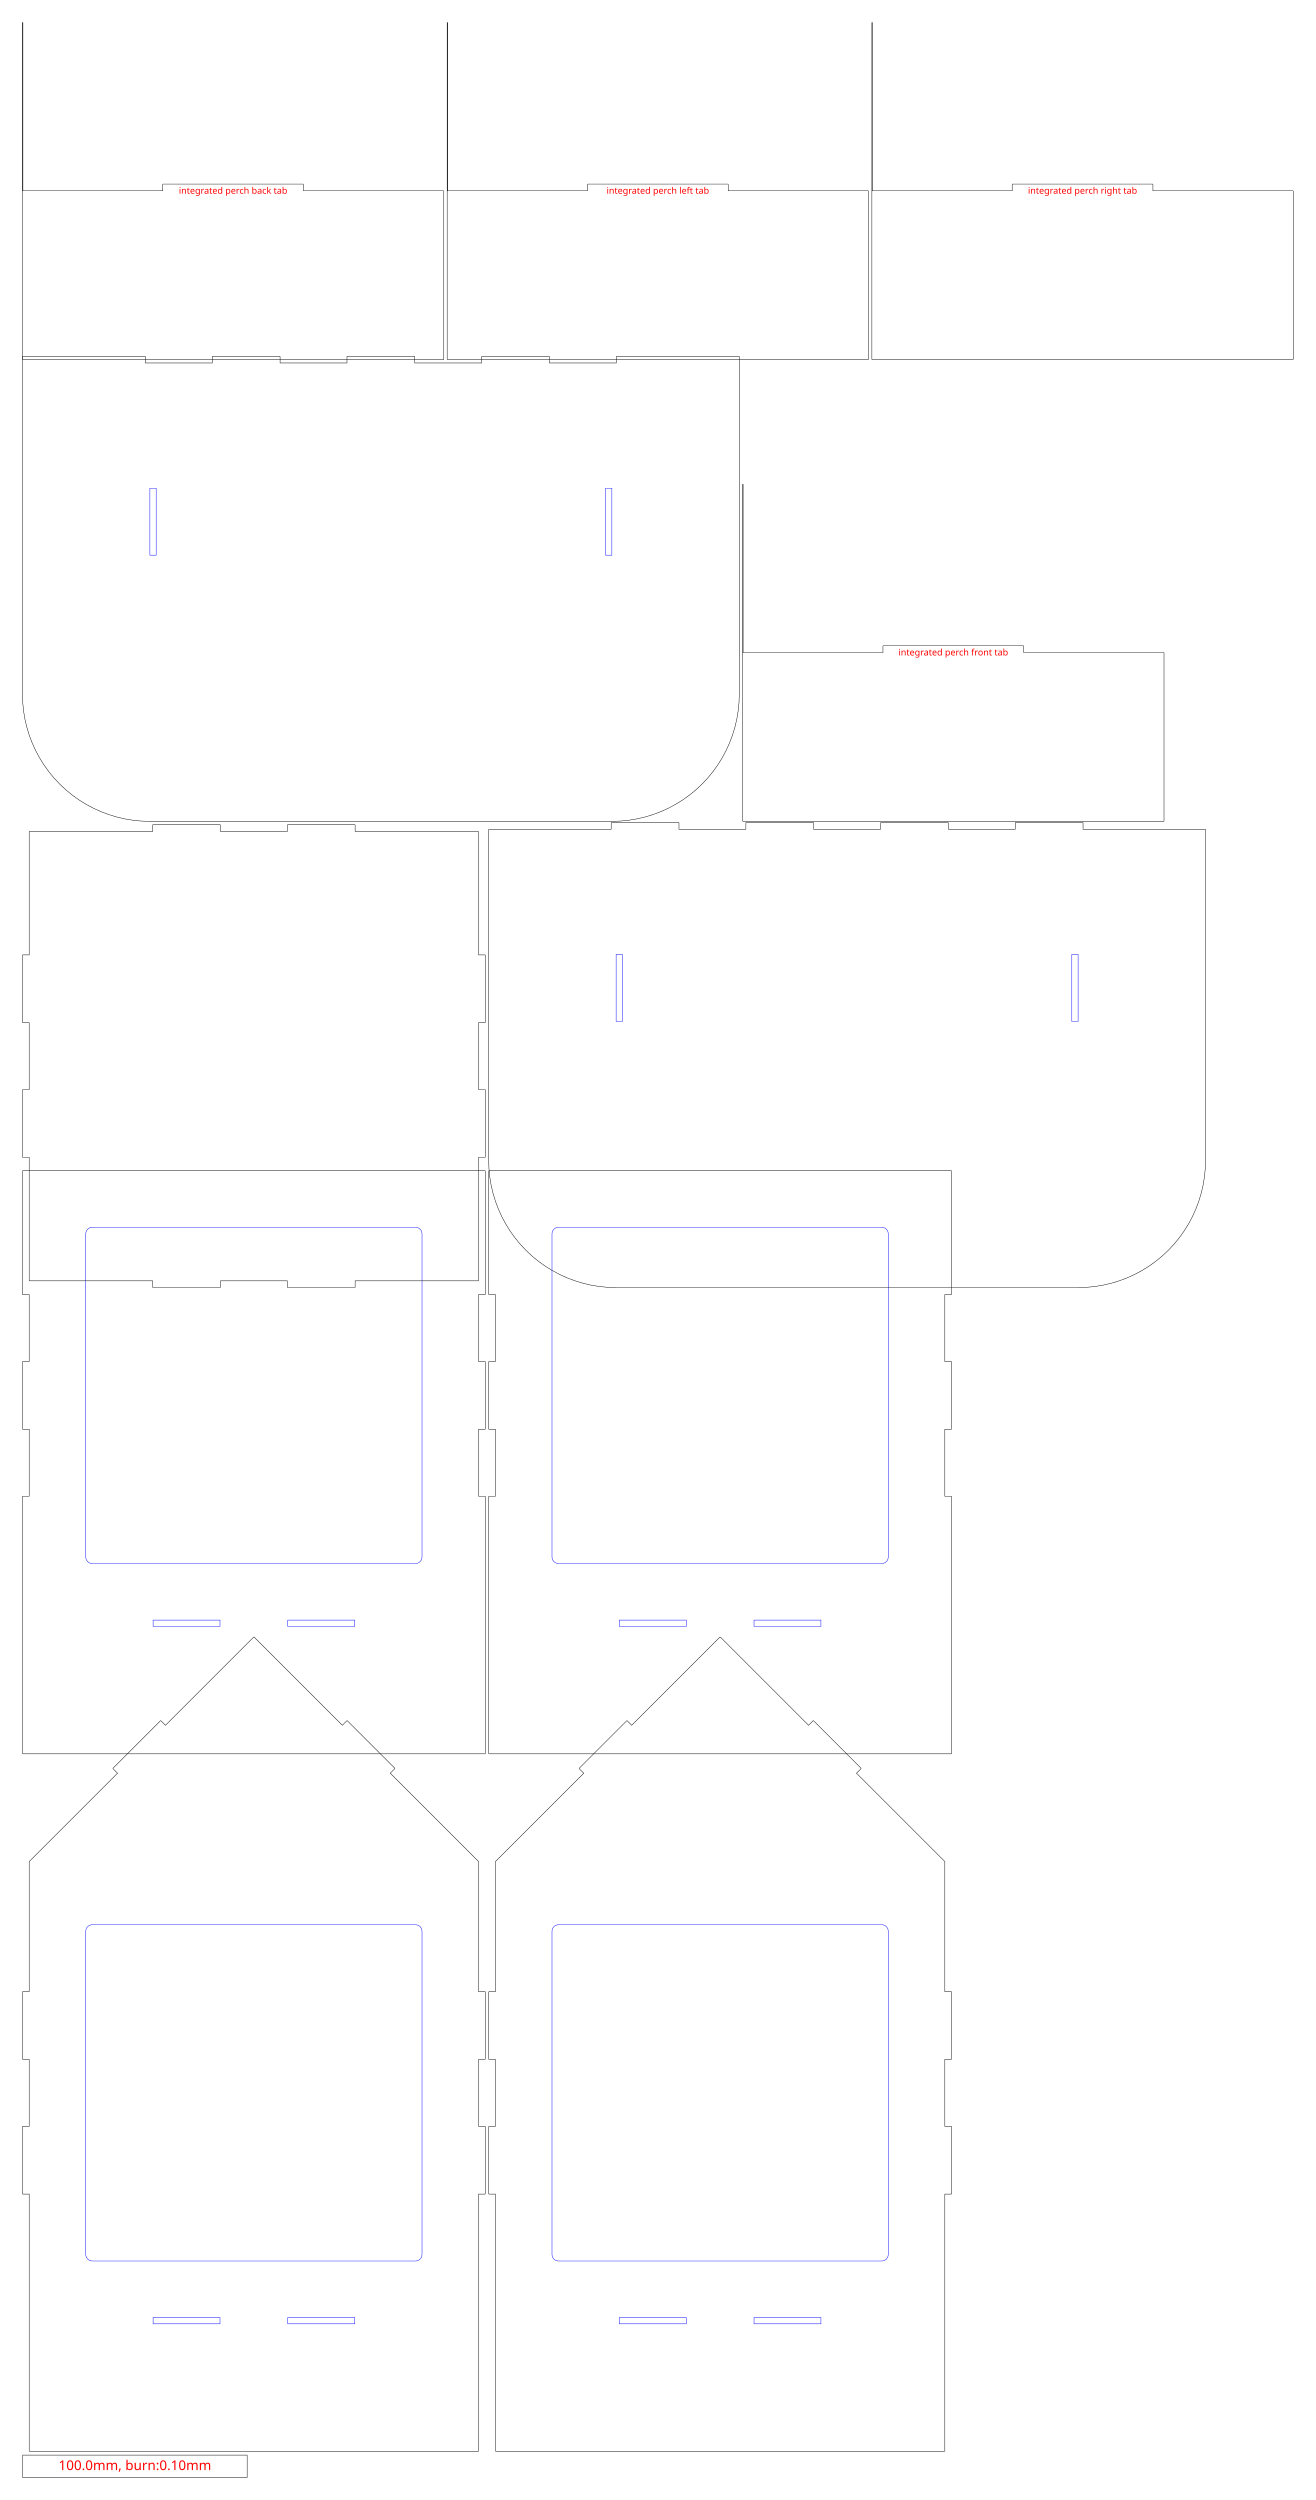
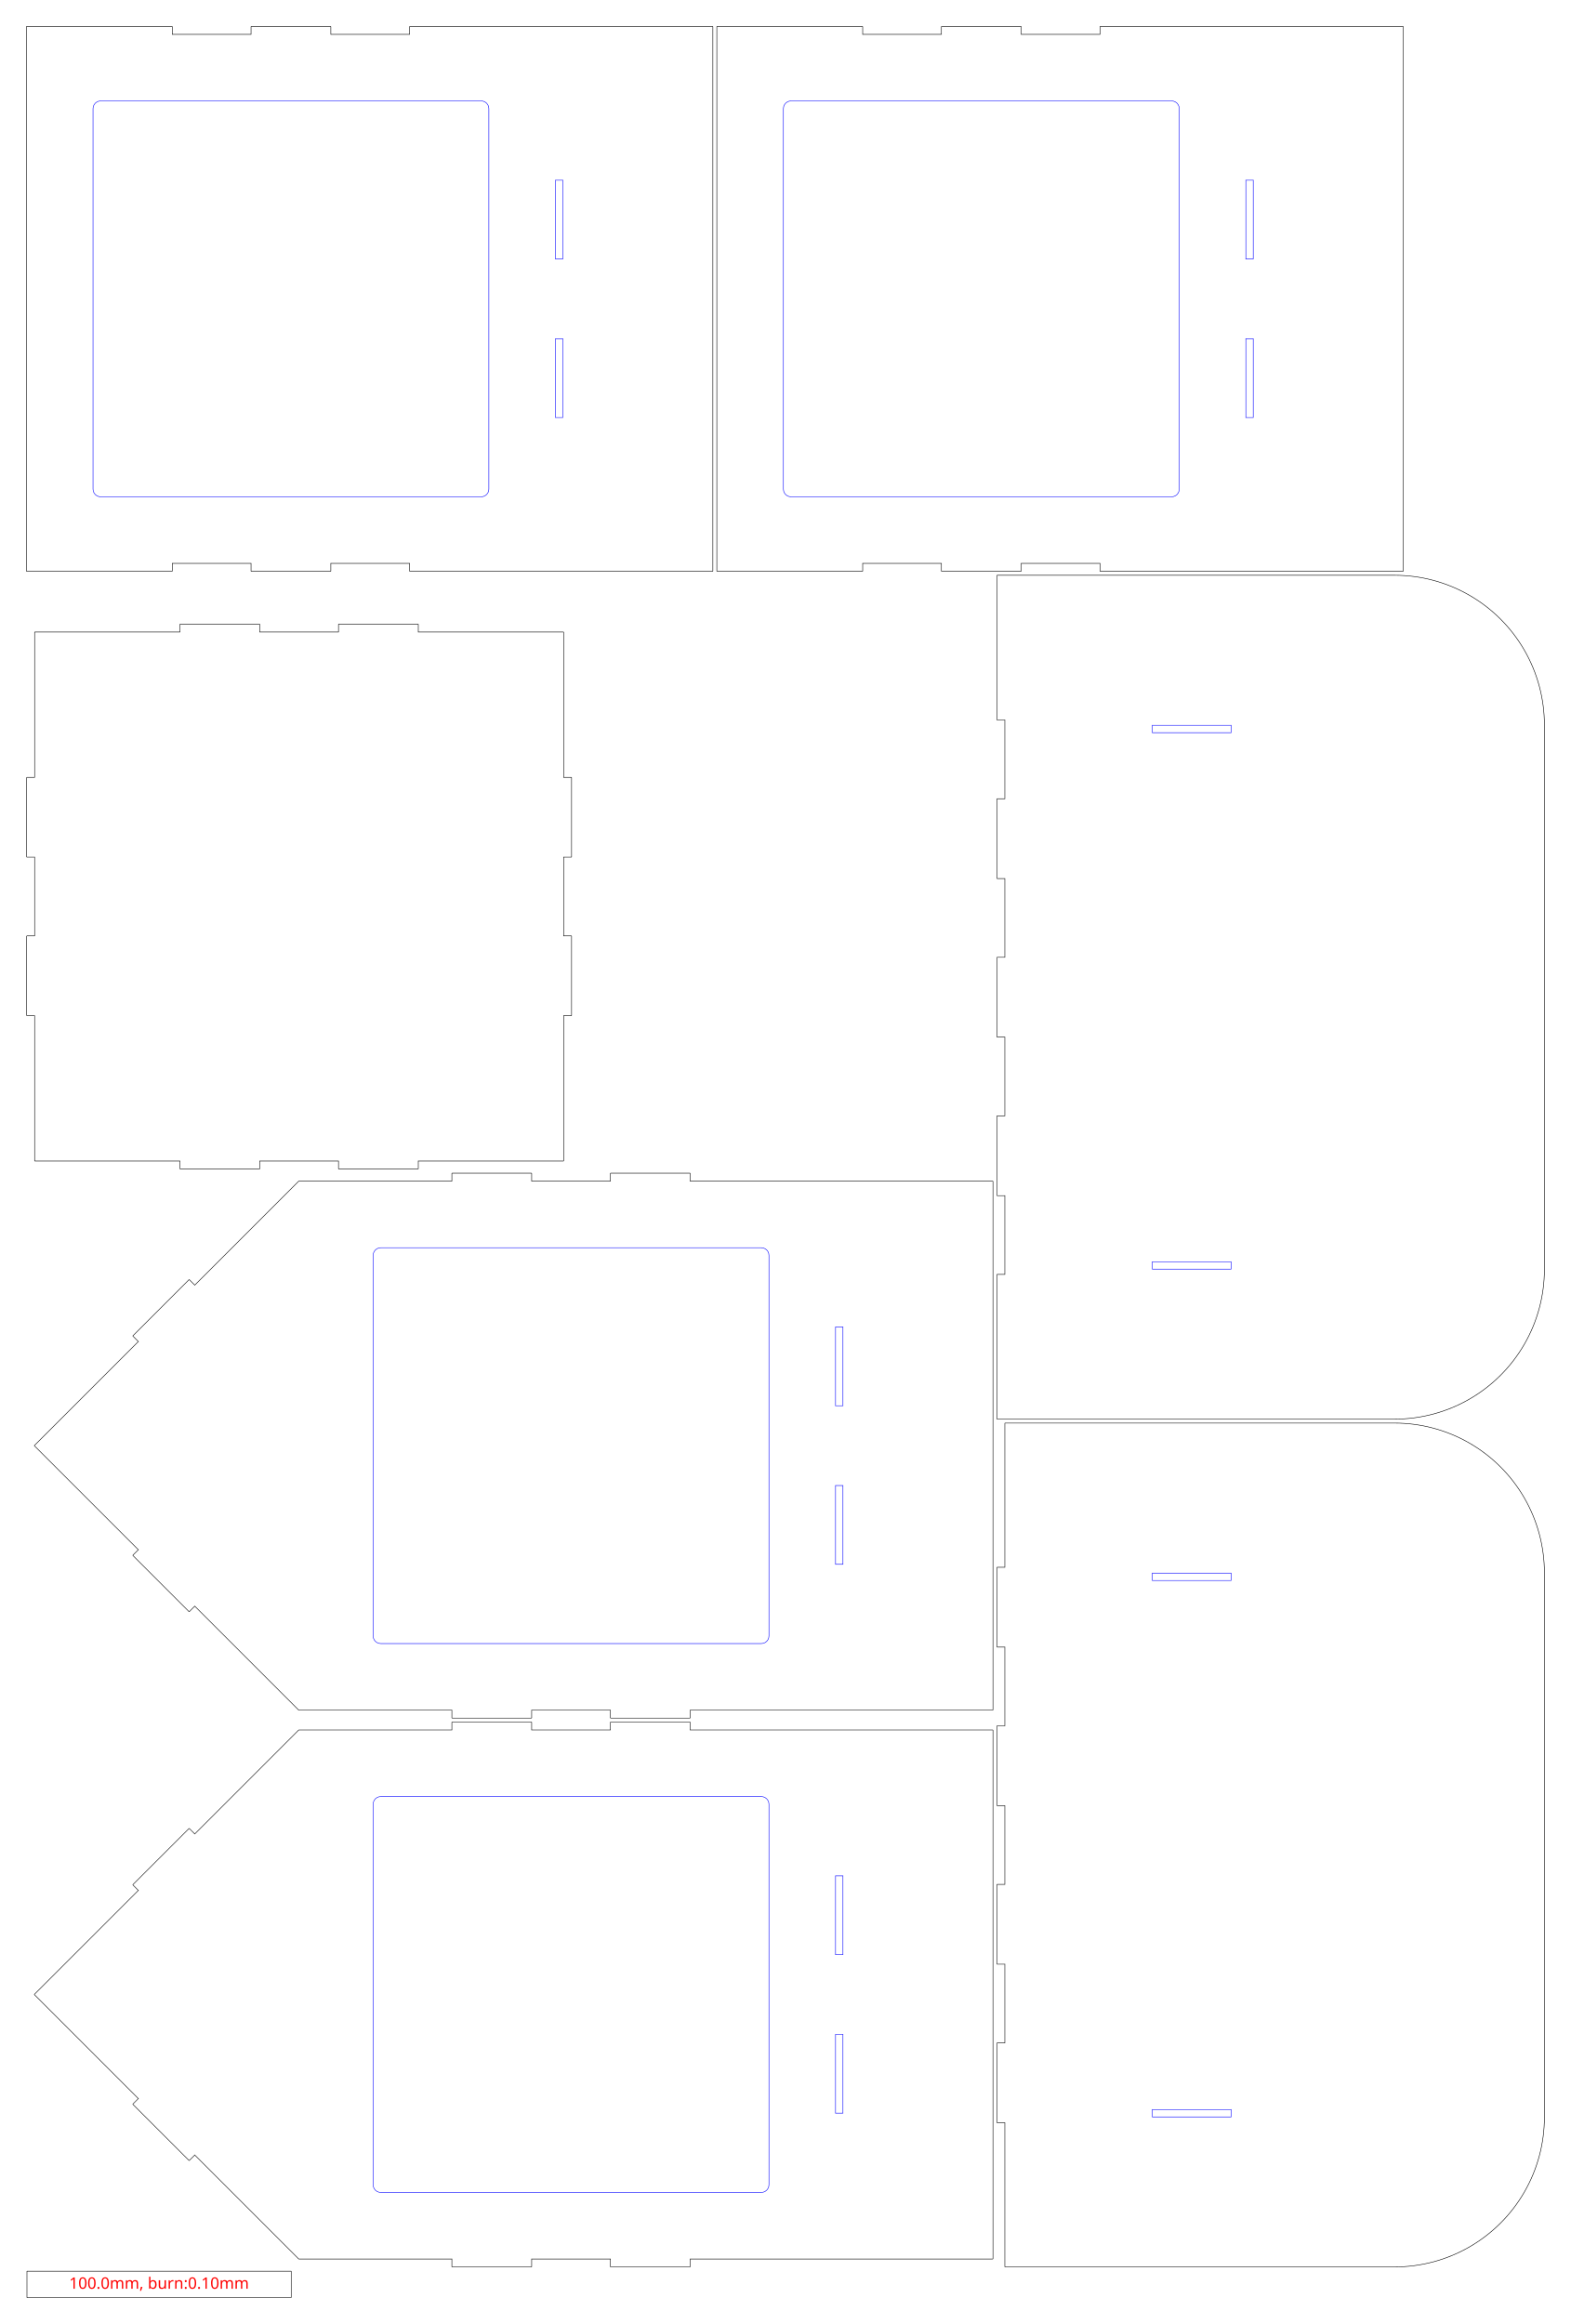
- <svg xmlns="http://www.w3.org/2000/svg" height="1113.69mm" viewBox="0.0 0.0 586.10 1113.69" width="586.10mm">
+ <svg xmlns="http://www.w3.org/2000/svg" height="879.47mm" viewBox="0.0 0.0 594.46 879.47" width="594.46mm">
  <g id="p-0" style="fill:none;stroke-linecap:round;stroke-linejoin:round;">
-     <path d="M 10.100 1103.690 H 110.100 V 1093.690 H 10.100 V 1103.690 Z" stroke="rgb(0,0,0)" stroke-width="0.20" />
-     <text dominant-baseline="hanging" font-size="6px" style="font-family: sans-serif ; font-weight: normal; font-style: normal; fill: rgb(255,0,0)" text-anchor="middle" transform="matrix( 1.000 0.000 0.000 1.000 60.100 1095.690 )">100.0mm, burn:0.10mm</text>
+     <path d="M 10.200 869.474 H 110.200 V 859.474 H 10.200 V 869.474 Z" stroke="rgb(0,0,0)" stroke-width="0.20" />
+     <text dominant-baseline="hanging" font-size="6px" style="font-family: sans-serif ; font-weight: normal; font-style: normal; fill: rgb(255,0,0)" text-anchor="middle" transform="matrix( 1.000 0.000 0.000 1.000 60.200 861.474 )">100.0mm, burn:0.10mm</text>
  </g>
  <g id="p-1" style="fill:none;stroke-linecap:round;stroke-linejoin:round;">
-     <path d="M 113.100 1007.221 H 41.100 C 40.591 1007.221 40.091 1007.087 39.650 1006.833 C 39.209 1006.578 38.843 1006.212 38.589 1005.771 C 38.334 1005.331 38.200 1004.830 38.200 1004.321 V 860.321 C 38.200 859.812 38.334 859.312 38.589 858.871 C 38.843 858.431 39.209 858.064 39.650 857.810 C 40.091 857.555 40.591 857.421 41.100 857.421 H 185.100 C 185.609 857.421 186.109 857.555 186.550 857.810 C 186.991 858.064 187.357 858.431 187.611 858.871 C 187.866 859.312 188.000 859.812 188.000 860.321 V 1004.321 C 188.000 1004.830 187.866 1005.331 187.611 1005.771 C 187.357 1006.212 186.991 1006.578 186.550 1006.833 C 186.109 1007.087 185.609 1007.221 185.100 1007.221 H 113.100 Z" stroke="rgb(0,0,255)" stroke-width="0.20" />
-     <path d="M 83.100 1035.221 H 68.200 C 68.100 1035.221 68.200 1035.321 68.200 1035.221 V 1032.421 C 68.200 1032.321 68.100 1032.421 68.200 1032.421 H 98.000 C 98.100 1032.421 98.000 1032.321 98.000 1032.421 V 1035.221 C 98.000 1035.321 98.100 1035.221 98.000 1035.221 H 83.100 Z" stroke="rgb(0,0,255)" stroke-width="0.20" />
-     <path d="M 143.100 1035.221 H 128.200 C 128.100 1035.221 128.200 1035.321 128.200 1035.221 V 1032.421 C 128.200 1032.321 128.100 1032.421 128.200 1032.421 H 158.000 C 158.100 1032.421 158.000 1032.321 158.000 1032.421 V 1035.221 C 158.000 1035.321 158.100 1035.221 158.000 1035.221 H 143.100 Z" stroke="rgb(0,0,255)" stroke-width="0.20" />
-     <path d="M 13.100 1091.990 H 213.100 C 213.155 1091.990 213.200 1091.945 213.200 1091.890 V 1032.321 V 977.421 C 213.200 977.321 213.100 977.421 213.200 977.421 H 216.100 C 216.155 977.421 216.200 977.377 216.200 977.321 V 947.321 C 216.200 947.266 216.155 947.221 216.100 947.221 H 213.200 C 213.100 947.221 213.200 947.321 213.200 947.221 V 917.421 C 213.200 917.321 213.100 917.421 213.200 917.421 H 216.100 C 216.155 917.421 216.200 917.377 216.200 917.321 V 887.321 C 216.200 887.266 216.155 887.221 216.100 887.221 H 213.200 C 213.100 887.221 213.200 887.321 213.200 887.221 V 832.321 V 829.321 C 213.200 829.295 213.189 829.269 213.171 829.251 L 173.848 789.928 C 173.777 789.857 173.777 789.999 173.848 789.928 L 175.899 787.877 C 175.938 787.838 175.938 787.775 175.899 787.736 L 154.685 766.523 C 154.646 766.484 154.583 766.484 154.544 766.523 L 152.493 768.573 C 152.423 768.644 152.564 768.644 152.493 768.573 L 113.171 729.251 C 113.132 729.212 113.068 729.212 113.029 729.251 L 73.707 768.573 C 73.636 768.644 73.777 768.644 73.707 768.573 L 71.656 766.523 C 71.617 766.484 71.554 766.484 71.515 766.523 L 50.301 787.736 C 50.262 787.775 50.262 787.838 50.301 787.877 L 52.352 789.928 C 52.423 789.999 52.423 789.857 52.352 789.928 L 13.029 829.251 C 13.011 829.269 13.000 829.295 13.000 829.321 V 832.321 V 887.221 C 13.000 887.321 13.100 887.221 13.000 887.221 H 10.100 C 10.045 887.221 10.000 887.266 10.000 887.321 V 917.321 C 10.000 917.377 10.045 917.421 10.100 917.421 H 13.000 C 13.100 917.421 13.000 917.321 13.000 917.421 V 947.221 C 13.000 947.321 13.100 947.221 13.000 947.221 H 10.100 C 10.045 947.221 10.000 947.266 10.000 947.321 V 977.321 C 10.000 977.377 10.045 977.421 10.100 977.421 H 13.000 C 13.100 977.421 13.000 977.321 13.000 977.421 V 1032.321 V 1091.890 C 13.000 1091.945 13.045 1091.990 13.100 1091.990 Z" stroke="rgb(0,0,0)" stroke-width="0.20" />
+     <path d="M 291.000 754.774 V 826.774 C 291.000 827.283 290.866 827.783 290.611 828.224 C 290.357 828.665 289.991 829.031 289.550 829.286 C 289.109 829.540 288.609 829.674 288.100 829.674 H 144.100 C 143.591 829.674 143.091 829.540 142.650 829.286 C 142.209 829.031 141.843 828.665 141.589 828.224 C 141.334 827.783 141.200 827.283 141.200 826.774 V 682.774 C 141.200 682.265 141.334 681.765 141.589 681.324 C 141.843 680.883 142.209 680.517 142.650 680.263 C 143.091 680.008 143.591 679.874 144.100 679.874 H 288.100 C 288.609 679.874 289.109 680.008 289.550 680.263 C 289.991 680.517 290.357 680.883 290.611 681.324 C 290.866 681.765 291.000 682.265 291.000 682.774 V 754.774 Z" stroke="rgb(0,0,255)" stroke-width="0.20" />
+     <path d="M 319.000 784.774 V 799.674 C 319.000 799.774 319.100 799.674 319.000 799.674 H 316.200 C 316.100 799.674 316.200 799.774 316.200 799.674 V 769.874 C 316.200 769.774 316.100 769.874 316.200 769.874 H 319.000 C 319.100 769.874 319.000 769.774 319.000 769.874 V 784.774 Z" stroke="rgb(0,0,255)" stroke-width="0.20" />
+     <path d="M 319.000 724.774 V 739.674 C 319.000 739.774 319.100 739.674 319.000 739.674 H 316.200 C 316.100 739.674 316.200 739.774 316.200 739.674 V 709.874 C 316.200 709.774 316.100 709.874 316.200 709.874 H 319.000 C 319.100 709.874 319.000 709.774 319.000 709.874 V 724.774 Z" stroke="rgb(0,0,255)" stroke-width="0.20" />
+     <path d="M 375.769 854.774 V 654.774 C 375.769 654.719 375.724 654.674 375.669 654.674 H 316.100 H 261.200 C 261.100 654.674 261.200 654.774 261.200 654.674 V 651.774 C 261.200 651.719 261.155 651.674 261.100 651.674 H 231.100 C 231.045 651.674 231.000 651.719 231.000 651.774 V 654.674 C 231.000 654.774 231.100 654.674 231.000 654.674 H 201.200 C 201.100 654.674 201.200 654.774 201.200 654.674 V 651.774 C 201.200 651.719 201.155 651.674 201.100 651.674 H 171.100 C 171.045 651.674 171.000 651.719 171.000 651.774 V 654.674 C 171.000 654.774 171.100 654.674 171.000 654.674 H 116.100 H 113.100 C 113.073 654.674 113.048 654.685 113.029 654.703 L 73.707 694.026 C 73.636 694.097 73.777 694.097 73.707 694.026 L 71.656 691.976 C 71.617 691.936 71.554 691.936 71.515 691.976 L 50.301 713.189 C 50.262 713.228 50.262 713.291 50.301 713.330 L 52.352 715.381 C 52.423 715.451 52.423 715.310 52.352 715.381 L 13.029 754.703 C 12.990 754.743 12.990 754.806 13.029 754.845 L 52.352 794.168 C 52.423 794.238 52.423 794.097 52.352 794.168 L 50.301 796.218 C 50.262 796.257 50.262 796.321 50.301 796.360 L 71.515 817.573 C 71.554 817.612 71.617 817.612 71.656 817.573 L 73.707 815.522 C 73.777 815.451 73.636 815.451 73.707 815.522 L 113.029 854.845 C 113.048 854.864 113.073 854.874 113.100 854.874 H 116.100 H 171.000 C 171.100 854.874 171.000 854.774 171.000 854.874 V 857.774 C 171.000 857.829 171.045 857.874 171.100 857.874 H 201.100 C 201.155 857.874 201.200 857.829 201.200 857.774 V 854.874 C 201.200 854.774 201.100 854.874 201.200 854.874 H 231.000 C 231.100 854.874 231.000 854.774 231.000 854.874 V 857.774 C 231.000 857.829 231.045 857.874 231.100 857.874 H 261.100 C 261.155 857.874 261.200 857.829 261.200 857.774 V 854.874 C 261.200 854.774 261.100 854.874 261.200 854.874 H 316.100 H 375.669 C 375.724 854.874 375.769 854.829 375.769 854.774 Z" stroke="rgb(0,0,0)" stroke-width="0.20" />
  </g>
  <g id="p-2" style="fill:none;stroke-linecap:round;stroke-linejoin:round;">
-     <path d="M 320.800 1007.221 H 248.800 C 248.291 1007.221 247.791 1007.087 247.350 1006.833 C 246.909 1006.578 246.543 1006.212 246.289 1005.771 C 246.034 1005.331 245.900 1004.830 245.900 1004.321 V 860.321 C 245.900 859.812 246.034 859.312 246.289 858.871 C 246.543 858.431 246.909 858.064 247.350 857.810 C 247.791 857.555 248.291 857.421 248.800 857.421 H 392.800 C 393.309 857.421 393.809 857.555 394.250 857.810 C 394.691 858.064 395.057 858.431 395.311 858.871 C 395.566 859.312 395.700 859.812 395.700 860.321 V 1004.321 C 395.700 1004.830 395.566 1005.331 395.311 1005.771 C 395.057 1006.212 394.691 1006.578 394.250 1006.833 C 393.809 1007.087 393.309 1007.221 392.800 1007.221 H 320.800 Z" stroke="rgb(0,0,255)" stroke-width="0.20" />
-     <path d="M 290.800 1035.221 H 275.900 C 275.800 1035.221 275.900 1035.321 275.900 1035.221 V 1032.421 C 275.900 1032.321 275.800 1032.421 275.900 1032.421 H 305.700 C 305.800 1032.421 305.700 1032.321 305.700 1032.421 V 1035.221 C 305.700 1035.321 305.800 1035.221 305.700 1035.221 H 290.800 Z" stroke="rgb(0,0,255)" stroke-width="0.20" />
-     <path d="M 350.800 1035.221 H 335.900 C 335.800 1035.221 335.900 1035.321 335.900 1035.221 V 1032.421 C 335.900 1032.321 335.800 1032.421 335.900 1032.421 H 365.700 C 365.800 1032.421 365.700 1032.321 365.700 1032.421 V 1035.221 C 365.700 1035.321 365.800 1035.221 365.700 1035.221 H 350.800 Z" stroke="rgb(0,0,255)" stroke-width="0.20" />
-     <path d="M 220.800 1091.990 H 420.800 C 420.855 1091.990 420.900 1091.945 420.900 1091.890 V 1032.321 V 977.421 C 420.900 977.321 420.800 977.421 420.900 977.421 H 423.800 C 423.855 977.421 423.900 977.377 423.900 977.321 V 947.321 C 423.900 947.266 423.855 947.221 423.800 947.221 H 420.900 C 420.800 947.221 420.900 947.321 420.900 947.221 V 917.421 C 420.900 917.321 420.800 917.421 420.900 917.421 H 423.800 C 423.855 917.421 423.900 917.377 423.900 917.321 V 887.321 C 423.900 887.266 423.855 887.221 423.800 887.221 H 420.900 C 420.800 887.221 420.900 887.321 420.900 887.221 V 832.321 V 829.321 C 420.900 829.295 420.889 829.269 420.871 829.251 L 381.548 789.928 C 381.477 789.857 381.477 789.999 381.548 789.928 L 383.599 787.877 C 383.638 787.838 383.638 787.775 383.599 787.736 L 362.385 766.523 C 362.346 766.484 362.283 766.484 362.244 766.523 L 360.193 768.573 C 360.123 768.644 360.264 768.644 360.193 768.573 L 320.871 729.251 C 320.832 729.212 320.768 729.212 320.729 729.251 L 281.407 768.573 C 281.336 768.644 281.477 768.644 281.407 768.573 L 279.356 766.523 C 279.317 766.484 279.254 766.484 279.215 766.523 L 258.001 787.736 C 257.962 787.775 257.962 787.838 258.001 787.877 L 260.052 789.928 C 260.123 789.999 260.123 789.857 260.052 789.928 L 220.729 829.251 C 220.711 829.269 220.700 829.295 220.700 829.321 V 832.321 V 887.221 C 220.700 887.321 220.800 887.221 220.700 887.221 H 217.800 C 217.745 887.221 217.700 887.266 217.700 887.321 V 917.321 C 217.700 917.377 217.745 917.421 217.800 917.421 H 220.700 C 220.800 917.421 220.700 917.321 220.700 917.421 V 947.221 C 220.700 947.321 220.800 947.221 220.700 947.221 H 217.800 C 217.745 947.221 217.700 947.266 217.700 947.321 V 977.321 C 217.700 977.377 217.745 977.421 217.800 977.421 H 220.700 C 220.800 977.421 220.700 977.321 220.700 977.421 V 1032.321 V 1091.890 C 220.700 1091.945 220.745 1091.990 220.800 1091.990 Z" stroke="rgb(0,0,0)" stroke-width="0.20" />
+     <path d="M 291.000 547.074 V 619.074 C 291.000 619.583 290.866 620.083 290.611 620.524 C 290.357 620.965 289.991 621.331 289.550 621.586 C 289.109 621.840 288.609 621.974 288.100 621.974 H 144.100 C 143.591 621.974 143.091 621.840 142.650 621.586 C 142.209 621.331 141.843 620.965 141.589 620.524 C 141.334 620.083 141.200 619.583 141.200 619.074 V 475.074 C 141.200 474.565 141.334 474.065 141.589 473.624 C 141.843 473.183 142.209 472.817 142.650 472.563 C 143.091 472.308 143.591 472.174 144.100 472.174 H 288.100 C 288.609 472.174 289.109 472.308 289.550 472.563 C 289.991 472.817 290.357 473.183 290.611 473.624 C 290.866 474.065 291.000 474.565 291.000 475.074 V 547.074 Z" stroke="rgb(0,0,255)" stroke-width="0.20" />
+     <path d="M 319.000 577.074 V 591.974 C 319.000 592.074 319.100 591.974 319.000 591.974 H 316.200 C 316.100 591.974 316.200 592.074 316.200 591.974 V 562.174 C 316.200 562.074 316.100 562.174 316.200 562.174 H 319.000 C 319.100 562.174 319.000 562.074 319.000 562.174 V 577.074 Z" stroke="rgb(0,0,255)" stroke-width="0.20" />
+     <path d="M 319.000 517.074 V 531.974 C 319.000 532.074 319.100 531.974 319.000 531.974 H 316.200 C 316.100 531.974 316.200 532.074 316.200 531.974 V 502.174 C 316.200 502.074 316.100 502.174 316.200 502.174 H 319.000 C 319.100 502.174 319.000 502.074 319.000 502.174 V 517.074 Z" stroke="rgb(0,0,255)" stroke-width="0.20" />
+     <path d="M 375.769 647.074 V 447.074 C 375.769 447.019 375.724 446.974 375.669 446.974 H 316.100 H 261.200 C 261.100 446.974 261.200 447.074 261.200 446.974 V 444.074 C 261.200 444.019 261.155 443.974 261.100 443.974 H 231.100 C 231.045 443.974 231.000 444.019 231.000 444.074 V 446.974 C 231.000 447.074 231.100 446.974 231.000 446.974 H 201.200 C 201.100 446.974 201.200 447.074 201.200 446.974 V 444.074 C 201.200 444.019 201.155 443.974 201.100 443.974 H 171.100 C 171.045 443.974 171.000 444.019 171.000 444.074 V 446.974 C 171.000 447.074 171.100 446.974 171.000 446.974 H 116.100 H 113.100 C 113.073 446.974 113.048 446.985 113.029 447.003 L 73.707 486.326 C 73.636 486.397 73.777 486.397 73.707 486.326 L 71.656 484.276 C 71.617 484.236 71.554 484.236 71.515 484.276 L 50.301 505.489 C 50.262 505.528 50.262 505.591 50.301 505.630 L 52.352 507.681 C 52.423 507.751 52.423 507.610 52.352 507.681 L 13.029 547.003 C 12.990 547.043 12.990 547.106 13.029 547.145 L 52.352 586.468 C 52.423 586.538 52.423 586.397 52.352 586.468 L 50.301 588.518 C 50.262 588.557 50.262 588.621 50.301 588.660 L 71.515 609.873 C 71.554 609.912 71.617 609.912 71.656 609.873 L 73.707 607.822 C 73.777 607.751 73.636 607.751 73.707 607.822 L 113.029 647.145 C 113.048 647.164 113.073 647.174 113.100 647.174 H 116.100 H 171.000 C 171.100 647.174 171.000 647.074 171.000 647.174 V 650.074 C 171.000 650.129 171.045 650.174 171.100 650.174 H 201.100 C 201.155 650.174 201.200 650.129 201.200 650.074 V 647.174 C 201.200 647.074 201.100 647.174 201.200 647.174 H 231.000 C 231.100 647.174 231.000 647.074 231.000 647.174 V 650.074 C 231.000 650.129 231.045 650.174 231.100 650.174 H 261.100 C 261.155 650.174 261.200 650.129 261.200 650.074 V 647.174 C 261.200 647.074 261.100 647.174 261.200 647.174 H 316.100 H 375.669 C 375.724 647.174 375.769 647.129 375.769 647.074 Z" stroke="rgb(0,0,0)" stroke-width="0.20" />
  </g>
  <g id="p-3" style="fill:none;stroke-linecap:round;stroke-linejoin:round;">
-     <path d="M 113.100 696.521 H 41.100 C 40.591 696.521 40.091 696.387 39.650 696.133 C 39.209 695.878 38.843 695.512 38.589 695.071 C 38.334 694.631 38.200 694.130 38.200 693.621 V 549.621 C 38.200 549.112 38.334 548.612 38.589 548.171 C 38.843 547.731 39.209 547.364 39.650 547.110 C 40.091 546.855 40.591 546.721 41.100 546.721 H 185.100 C 185.609 546.721 186.109 546.855 186.550 547.110 C 186.991 547.364 187.357 547.731 187.611 548.171 C 187.866 548.612 188.000 549.112 188.000 549.621 V 693.621 C 188.000 694.130 187.866 694.631 187.611 695.071 C 187.357 695.512 186.991 695.878 186.550 696.133 C 186.109 696.387 185.609 696.521 185.100 696.521 H 113.100 Z" stroke="rgb(0,0,255)" stroke-width="0.20" />
-     <path d="M 83.100 724.521 H 68.200 C 68.100 724.521 68.200 724.621 68.200 724.521 V 721.721 C 68.200 721.621 68.100 721.721 68.200 721.721 H 98.000 C 98.100 721.721 98.000 721.621 98.000 721.721 V 724.521 C 98.000 724.621 98.100 724.521 98.000 724.521 H 83.100 Z" stroke="rgb(0,0,255)" stroke-width="0.20" />
-     <path d="M 143.100 724.521 H 128.200 C 128.100 724.521 128.200 724.621 128.200 724.521 V 721.721 C 128.200 721.621 128.100 721.721 128.200 721.721 H 158.000 C 158.100 721.721 158.000 721.621 158.000 721.721 V 724.521 C 158.000 724.621 158.100 724.521 158.000 724.521 H 143.100 Z" stroke="rgb(0,0,255)" stroke-width="0.20" />
-     <path d="M 13.100 781.290 H 213.100 H 216.100 C 216.155 781.290 216.200 781.245 216.200 781.190 V 721.621 V 666.621 C 216.200 666.566 216.155 666.521 216.100 666.521 H 213.200 C 213.100 666.521 213.200 666.621 213.200 666.521 V 636.721 C 213.200 636.621 213.100 636.721 213.200 636.721 H 216.100 C 216.155 636.721 216.200 636.677 216.200 636.621 V 606.621 C 216.200 606.566 216.155 606.521 216.100 606.521 H 213.200 C 213.100 606.521 213.200 606.621 213.200 606.521 V 576.721 C 213.200 576.621 213.100 576.721 213.200 576.721 H 216.100 C 216.155 576.721 216.200 576.677 216.200 576.621 V 521.621 C 216.200 521.566 216.155 521.521 216.100 521.521 H 213.100 H 13.100 H 10.100 C 10.045 521.521 10.000 521.566 10.000 521.621 V 576.621 C 10.000 576.677 10.045 576.721 10.100 576.721 H 13.000 C 13.100 576.721 13.000 576.621 13.000 576.721 V 606.521 C 13.000 606.621 13.100 606.521 13.000 606.521 H 10.100 C 10.045 606.521 10.000 606.566 10.000 606.621 V 636.621 C 10.000 636.677 10.045 636.721 10.100 636.721 H 13.000 C 13.100 636.721 13.000 636.621 13.000 636.721 V 666.521 C 13.000 666.621 13.100 666.521 13.000 666.521 H 10.100 C 10.045 666.521 10.000 666.566 10.000 666.621 V 721.621 V 781.190 C 10.000 781.245 10.045 781.290 10.100 781.290 H 13.100 Z" stroke="rgb(0,0,0)" stroke-width="0.20" />
+     <path d="M 185.000 113.100 V 185.100 C 185.000 185.609 184.866 186.109 184.611 186.550 C 184.357 186.991 183.991 187.357 183.550 187.611 C 183.109 187.866 182.609 188.000 182.100 188.000 H 38.100 C 37.591 188.000 37.091 187.866 36.650 187.611 C 36.209 187.357 35.843 186.991 35.589 186.550 C 35.334 186.109 35.200 185.609 35.200 185.100 V 41.100 C 35.200 40.591 35.334 40.091 35.589 39.650 C 35.843 39.209 36.209 38.843 36.650 38.589 C 37.091 38.334 37.591 38.200 38.100 38.200 H 182.100 C 182.609 38.200 183.109 38.334 183.550 38.589 C 183.991 38.843 184.357 39.209 184.611 39.650 C 184.866 40.091 185.000 40.591 185.000 41.100 V 113.100 Z" stroke="rgb(0,0,255)" stroke-width="0.20" />
+     <path d="M 213.000 143.100 V 158.000 C 213.000 158.100 213.100 158.000 213.000 158.000 H 210.200 C 210.100 158.000 210.200 158.100 210.200 158.000 V 128.200 C 210.200 128.100 210.100 128.200 210.200 128.200 H 213.000 C 213.100 128.200 213.000 128.100 213.000 128.200 V 143.100 Z" stroke="rgb(0,0,255)" stroke-width="0.20" />
+     <path d="M 213.000 83.100 V 98.000 C 213.000 98.100 213.100 98.000 213.000 98.000 H 210.200 C 210.100 98.000 210.200 98.100 210.200 98.000 V 68.200 C 210.200 68.100 210.100 68.200 210.200 68.200 H 213.000 C 213.100 68.200 213.000 68.100 213.000 68.200 V 83.100 Z" stroke="rgb(0,0,255)" stroke-width="0.20" />
+     <path d="M 269.769 213.100 V 13.100 V 10.100 C 269.769 10.045 269.724 10.000 269.669 10.000 H 210.100 H 155.100 C 155.045 10.000 155.000 10.045 155.000 10.100 V 13.000 C 155.000 13.100 155.100 13.000 155.000 13.000 H 125.200 C 125.100 13.000 125.200 13.100 125.200 13.000 V 10.100 C 125.200 10.045 125.155 10.000 125.100 10.000 H 95.100 C 95.045 10.000 95.000 10.045 95.000 10.100 V 13.000 C 95.000 13.100 95.100 13.000 95.000 13.000 H 65.200 C 65.100 13.000 65.200 13.100 65.200 13.000 V 10.100 C 65.200 10.045 65.155 10.000 65.100 10.000 H 10.100 C 10.045 10.000 10.000 10.045 10.000 10.100 V 13.100 V 213.100 V 216.100 C 10.000 216.155 10.045 216.200 10.100 216.200 H 65.100 C 65.155 216.200 65.200 216.155 65.200 216.100 V 213.200 C 65.200 213.100 65.100 213.200 65.200 213.200 H 95.000 C 95.100 213.200 95.000 213.100 95.000 213.200 V 216.100 C 95.000 216.155 95.045 216.200 95.100 216.200 H 125.100 C 125.155 216.200 125.200 216.155 125.200 216.100 V 213.200 C 125.200 213.100 125.100 213.200 125.200 213.200 H 155.000 C 155.100 213.200 155.000 213.100 155.000 213.200 V 216.100 C 155.000 216.155 155.045 216.200 155.100 216.200 H 210.100 H 269.669 C 269.724 216.200 269.769 216.155 269.769 216.100 V 213.100 Z" stroke="rgb(0,0,0)" stroke-width="0.20" />
  </g>
  <g id="p-4" style="fill:none;stroke-linecap:round;stroke-linejoin:round;">
-     <path d="M 320.800 696.521 H 248.800 C 248.291 696.521 247.791 696.387 247.350 696.133 C 246.909 695.878 246.543 695.512 246.289 695.071 C 246.034 694.631 245.900 694.130 245.900 693.621 V 549.621 C 245.900 549.112 246.034 548.612 246.289 548.171 C 246.543 547.731 246.909 547.364 247.350 547.110 C 247.791 546.855 248.291 546.721 248.800 546.721 H 392.800 C 393.309 546.721 393.809 546.855 394.250 547.110 C 394.691 547.364 395.057 547.731 395.311 548.171 C 395.566 548.612 395.700 549.112 395.700 549.621 V 693.621 C 395.700 694.130 395.566 694.631 395.311 695.071 C 395.057 695.512 394.691 695.878 394.250 696.133 C 393.809 696.387 393.309 696.521 392.800 696.521 H 320.800 Z" stroke="rgb(0,0,255)" stroke-width="0.20" />
-     <path d="M 290.800 724.521 H 275.900 C 275.800 724.521 275.900 724.621 275.900 724.521 V 721.721 C 275.900 721.621 275.800 721.721 275.900 721.721 H 305.700 C 305.800 721.721 305.700 721.621 305.700 721.721 V 724.521 C 305.700 724.621 305.800 724.521 305.700 724.521 H 290.800 Z" stroke="rgb(0,0,255)" stroke-width="0.20" />
-     <path d="M 350.800 724.521 H 335.900 C 335.800 724.521 335.900 724.621 335.900 724.521 V 721.721 C 335.900 721.621 335.800 721.721 335.900 721.721 H 365.700 C 365.800 721.721 365.700 721.621 365.700 721.721 V 724.521 C 365.700 724.621 365.800 724.521 365.700 724.521 H 350.800 Z" stroke="rgb(0,0,255)" stroke-width="0.20" />
-     <path d="M 220.800 781.290 H 420.800 H 423.800 C 423.855 781.290 423.900 781.245 423.900 781.190 V 721.621 V 666.621 C 423.900 666.566 423.855 666.521 423.800 666.521 H 420.900 C 420.800 666.521 420.900 666.621 420.900 666.521 V 636.721 C 420.900 636.621 420.800 636.721 420.900 636.721 H 423.800 C 423.855 636.721 423.900 636.677 423.900 636.621 V 606.621 C 423.900 606.566 423.855 606.521 423.800 606.521 H 420.900 C 420.800 606.521 420.900 606.621 420.900 606.521 V 576.721 C 420.900 576.621 420.800 576.721 420.900 576.721 H 423.800 C 423.855 576.721 423.900 576.677 423.900 576.621 V 521.621 C 423.900 521.566 423.855 521.521 423.800 521.521 H 420.800 H 220.800 H 217.800 C 217.745 521.521 217.700 521.566 217.700 521.621 V 576.621 C 217.700 576.677 217.745 576.721 217.800 576.721 H 220.700 C 220.800 576.721 220.700 576.621 220.700 576.721 V 606.521 C 220.700 606.621 220.800 606.521 220.700 606.521 H 217.800 C 217.745 606.521 217.700 606.566 217.700 606.621 V 636.621 C 217.700 636.677 217.745 636.721 217.800 636.721 H 220.700 C 220.800 636.721 220.700 636.621 220.700 636.721 V 666.521 C 220.700 666.621 220.800 666.521 220.700 666.521 H 217.800 C 217.745 666.521 217.700 666.566 217.700 666.621 V 721.621 V 781.190 C 217.700 781.245 217.745 781.290 217.800 781.290 H 220.800 Z" stroke="rgb(0,0,0)" stroke-width="0.20" />
+     <path d="M 446.269 113.100 V 185.100 C 446.269 185.609 446.135 186.109 445.880 186.550 C 445.625 186.991 445.259 187.357 444.819 187.611 C 444.378 187.866 443.878 188.000 443.369 188.000 H 299.369 C 298.859 188.000 298.359 187.866 297.919 187.611 C 297.478 187.357 297.112 186.991 296.857 186.550 C 296.603 186.109 296.469 185.609 296.469 185.100 V 41.100 C 296.469 40.591 296.603 40.091 296.857 39.650 C 297.112 39.209 297.478 38.843 297.919 38.589 C 298.359 38.334 298.859 38.200 299.369 38.200 H 443.369 C 443.878 38.200 444.378 38.334 444.819 38.589 C 445.259 38.843 445.625 39.209 445.880 39.650 C 446.135 40.091 446.269 40.591 446.269 41.100 V 113.100 Z" stroke="rgb(0,0,255)" stroke-width="0.20" />
+     <path d="M 474.269 143.100 V 158.000 C 474.269 158.100 474.369 158.000 474.269 158.000 H 471.469 C 471.369 158.000 471.469 158.100 471.469 158.000 V 128.200 C 471.469 128.100 471.369 128.200 471.469 128.200 H 474.269 C 474.369 128.200 474.269 128.100 474.269 128.200 V 143.100 Z" stroke="rgb(0,0,255)" stroke-width="0.20" />
+     <path d="M 474.269 83.100 V 98.000 C 474.269 98.100 474.369 98.000 474.269 98.000 H 471.469 C 471.369 98.000 471.469 98.100 471.469 98.000 V 68.200 C 471.469 68.100 471.369 68.200 471.469 68.200 H 474.269 C 474.369 68.200 474.269 68.100 474.269 68.200 V 83.100 Z" stroke="rgb(0,0,255)" stroke-width="0.20" />
+     <path d="M 531.037 213.100 V 13.100 V 10.100 C 531.037 10.045 530.992 10.000 530.937 10.000 H 471.369 H 416.369 C 416.313 10.000 416.269 10.045 416.269 10.100 V 13.000 C 416.269 13.100 416.369 13.000 416.269 13.000 H 386.469 C 386.369 13.000 386.469 13.100 386.469 13.000 V 10.100 C 386.469 10.045 386.424 10.000 386.369 10.000 H 356.369 C 356.313 10.000 356.269 10.045 356.269 10.100 V 13.000 C 356.269 13.100 356.369 13.000 356.269 13.000 H 326.469 C 326.369 13.000 326.469 13.100 326.469 13.000 V 10.100 C 326.469 10.045 326.424 10.000 326.369 10.000 H 271.369 C 271.313 10.000 271.269 10.045 271.269 10.100 V 13.100 V 213.100 V 216.100 C 271.269 216.155 271.313 216.200 271.369 216.200 H 326.369 C 326.424 216.200 326.469 216.155 326.469 216.100 V 213.200 C 326.469 213.100 326.369 213.200 326.469 213.200 H 356.269 C 356.369 213.200 356.269 213.100 356.269 213.200 V 216.100 C 356.269 216.155 356.313 216.200 356.369 216.200 H 386.369 C 386.424 216.200 386.469 216.155 386.469 216.100 V 213.200 C 386.469 213.100 386.369 213.200 386.469 213.200 H 416.269 C 416.369 213.200 416.269 213.100 416.269 213.200 V 216.100 C 416.269 216.155 416.313 216.200 416.369 216.200 H 471.369 H 530.937 C 530.992 216.200 531.037 216.155 531.037 216.100 V 213.100 Z" stroke="rgb(0,0,0)" stroke-width="0.20" />
  </g>
  <g id="p-5" style="fill:none;stroke-linecap:round;stroke-linejoin:round;">
-     <path d="M 13.100 570.590 H 68.000 C 68.100 570.590 68.000 570.490 68.000 570.590 V 573.490 C 68.000 573.545 68.045 573.590 68.100 573.590 H 98.100 C 98.155 573.590 98.200 573.545 98.200 573.490 V 570.590 C 98.200 570.490 98.100 570.590 98.200 570.590 H 128.000 C 128.100 570.590 128.000 570.490 128.000 570.590 V 573.490 C 128.000 573.545 128.045 573.590 128.100 573.590 H 158.100 C 158.155 573.590 158.200 573.545 158.200 573.490 V 570.590 C 158.200 570.490 158.100 570.590 158.200 570.590 H 213.100 C 213.155 570.590 213.200 570.545 213.200 570.490 V 515.590 C 213.200 515.490 213.100 515.590 213.200 515.590 H 216.100 C 216.155 515.590 216.200 515.545 216.200 515.490 V 485.490 C 216.200 485.435 216.155 485.390 216.100 485.390 H 213.200 C 213.100 485.390 213.200 485.490 213.200 485.390 V 455.590 C 213.200 455.490 213.100 455.590 213.200 455.590 H 216.100 C 216.155 455.590 216.200 455.545 216.200 455.490 V 425.490 C 216.200 425.435 216.155 425.390 216.100 425.390 H 213.200 C 213.100 425.390 213.200 425.490 213.200 425.390 V 370.490 C 213.200 370.435 213.155 370.390 213.100 370.390 H 158.200 C 158.100 370.390 158.200 370.490 158.200 370.390 V 367.490 C 158.200 367.435 158.155 367.390 158.100 367.390 H 128.100 C 128.045 367.390 128.000 367.435 128.000 367.490 V 370.390 C 128.000 370.490 128.100 370.390 128.000 370.390 H 98.200 C 98.100 370.390 98.200 370.490 98.200 370.390 V 367.490 C 98.200 367.435 98.155 367.390 98.100 367.390 H 68.100 C 68.045 367.390 68.000 367.435 68.000 367.490 V 370.390 C 68.000 370.490 68.100 370.390 68.000 370.390 H 13.100 C 13.045 370.390 13.000 370.435 13.000 370.490 V 425.390 C 13.000 425.490 13.100 425.390 13.000 425.390 H 10.100 C 10.045 425.390 10.000 425.435 10.000 425.490 V 455.490 C 10.000 455.545 10.045 455.590 10.100 455.590 H 13.000 C 13.100 455.590 13.000 455.490 13.000 455.590 V 485.390 C 13.000 485.490 13.100 485.390 13.000 485.390 H 10.100 C 10.045 485.390 10.000 485.435 10.000 485.490 V 515.490 C 10.000 515.545 10.045 515.590 10.100 515.590 H 13.000 C 13.100 515.590 13.000 515.490 13.000 515.590 V 570.490 C 13.000 570.545 13.045 570.590 13.100 570.590 Z" stroke="rgb(0,0,0)" stroke-width="0.20" />
+     <path d="M 13.200 439.374 H 68.100 C 68.200 439.374 68.100 439.274 68.100 439.374 V 442.274 C 68.100 442.329 68.145 442.374 68.200 442.374 H 98.200 C 98.255 442.374 98.300 442.329 98.300 442.274 V 439.374 C 98.300 439.274 98.200 439.374 98.300 439.374 H 128.100 C 128.200 439.374 128.100 439.274 128.100 439.374 V 442.274 C 128.100 442.329 128.145 442.374 128.200 442.374 H 158.200 C 158.255 442.374 158.300 442.329 158.300 442.274 V 439.374 C 158.300 439.274 158.200 439.374 158.300 439.374 H 213.200 C 213.255 439.374 213.300 439.329 213.300 439.274 V 384.374 C 213.300 384.274 213.200 384.374 213.300 384.374 H 216.200 C 216.255 384.374 216.300 384.329 216.300 384.274 V 354.274 C 216.300 354.219 216.255 354.174 216.200 354.174 H 213.300 C 213.200 354.174 213.300 354.274 213.300 354.174 V 324.374 C 213.300 324.274 213.200 324.374 213.300 324.374 H 216.200 C 216.255 324.374 216.300 324.329 216.300 324.274 V 294.274 C 216.300 294.219 216.255 294.174 216.200 294.174 H 213.300 C 213.200 294.174 213.300 294.274 213.300 294.174 V 239.274 C 213.300 239.219 213.255 239.174 213.200 239.174 H 158.300 C 158.200 239.174 158.300 239.274 158.300 239.174 V 236.274 C 158.300 236.219 158.255 236.174 158.200 236.174 H 128.200 C 128.145 236.174 128.100 236.219 128.100 236.274 V 239.174 C 128.100 239.274 128.200 239.174 128.100 239.174 H 98.300 C 98.200 239.174 98.300 239.274 98.300 239.174 V 236.274 C 98.300 236.219 98.255 236.174 98.200 236.174 H 68.200 C 68.145 236.174 68.100 236.219 68.100 236.274 V 239.174 C 68.100 239.274 68.200 239.174 68.100 239.174 H 13.200 C 13.145 239.174 13.100 239.219 13.100 239.274 V 294.174 C 13.100 294.274 13.200 294.174 13.100 294.174 H 10.200 C 10.145 294.174 10.100 294.219 10.100 294.274 V 324.274 C 10.100 324.329 10.145 324.374 10.200 324.374 H 13.100 C 13.200 324.374 13.100 324.274 13.100 324.374 V 354.174 C 13.100 354.274 13.200 354.174 13.100 354.174 H 10.200 C 10.145 354.174 10.100 354.219 10.100 354.274 V 384.274 C 10.100 384.329 10.145 384.374 10.200 384.374 H 13.100 C 13.200 384.374 13.100 384.274 13.100 384.374 V 439.274 C 13.100 439.329 13.145 439.374 13.200 439.374 Z" stroke="rgb(0,0,0)" stroke-width="0.20" />
  </g>
  <g id="p-6" style="fill:none;stroke-linecap:round;stroke-linejoin:round;">
-     <path d="M 274.369 573.590 H 480.369 C 490.316 573.590 500.088 570.971 508.703 565.998 C 517.318 561.024 524.471 553.870 529.445 545.256 C 534.419 536.641 537.037 526.869 537.037 516.921 V 369.500 C 537.037 369.445 536.992 369.400 536.937 369.400 H 482.469 C 482.369 369.400 482.469 369.500 482.469 369.400 V 366.500 C 482.469 366.445 482.424 366.400 482.369 366.400 H 452.369 C 452.313 366.400 452.269 366.445 452.269 366.500 V 369.400 C 452.269 369.500 452.369 369.400 452.269 369.400 H 422.469 C 422.369 369.400 422.469 369.500 422.469 369.400 V 366.500 C 422.469 366.445 422.424 366.400 422.369 366.400 H 392.369 C 392.313 366.400 392.269 366.445 392.269 366.500 V 369.400 C 392.269 369.500 392.369 369.400 392.269 369.400 H 362.469 C 362.369 369.400 362.469 369.500 362.469 369.400 V 366.500 C 362.469 366.445 362.424 366.400 362.369 366.400 H 332.369 C 332.313 366.400 332.269 366.445 332.269 366.500 V 369.400 C 332.269 369.500 332.369 369.400 332.269 369.400 H 302.469 C 302.369 369.400 302.469 369.500 302.469 369.400 V 366.500 C 302.469 366.445 302.424 366.400 302.369 366.400 H 272.369 C 272.313 366.400 272.269 366.445 272.269 366.500 V 369.400 C 272.269 369.500 272.369 369.400 272.269 369.400 H 217.800 C 217.745 369.400 217.700 369.445 217.700 369.500 V 516.921 C 217.700 526.869 220.318 536.641 225.292 545.256 C 230.266 553.870 237.420 561.024 246.034 565.998 C 254.649 570.971 264.421 573.590 274.369 573.590 Z" stroke="rgb(0,0,0)" stroke-width="0.20" />
-     <path d="M 477.469 440.111 V 425.211 C 477.469 425.111 477.369 425.211 477.469 425.211 H 480.269 C 480.369 425.211 480.269 425.111 480.269 425.211 V 455.011 C 480.269 455.111 480.369 455.011 480.269 455.011 H 477.469 C 477.369 455.011 477.469 455.111 477.469 455.011 V 440.111 Z" stroke="rgb(0,0,255)" stroke-width="0.20" />
-     <path d="M 274.469 440.111 V 425.211 C 274.469 425.111 274.369 425.211 274.469 425.211 H 277.269 C 277.369 425.211 277.269 425.111 277.269 425.211 V 455.011 C 277.269 455.111 277.369 455.011 277.269 455.011 H 274.469 C 274.369 455.011 274.469 455.111 274.469 455.011 V 440.111 Z" stroke="rgb(0,0,255)" stroke-width="0.20" />
+     <path d="M 584.458 801.206 V 595.206 C 584.458 585.258 581.840 575.486 576.866 566.871 C 571.893 558.257 564.739 551.103 556.124 546.129 C 547.509 541.156 537.737 538.537 527.790 538.537 H 380.369 C 380.313 538.537 380.269 538.582 380.269 538.637 V 593.106 C 380.269 593.206 380.369 593.106 380.269 593.106 H 377.369 C 377.313 593.106 377.269 593.150 377.269 593.206 V 623.206 C 377.269 623.261 377.313 623.306 377.369 623.306 H 380.269 C 380.369 623.306 380.269 623.206 380.269 623.306 V 653.106 C 380.269 653.206 380.369 653.106 380.269 653.106 H 377.369 C 377.313 653.106 377.269 653.150 377.269 653.206 V 683.206 C 377.269 683.261 377.313 683.306 377.369 683.306 H 380.269 C 380.369 683.306 380.269 683.206 380.269 683.306 V 713.106 C 380.269 713.206 380.369 713.106 380.269 713.106 H 377.369 C 377.313 713.106 377.269 713.150 377.269 713.206 V 743.206 C 377.269 743.261 377.313 743.306 377.369 743.306 H 380.269 C 380.369 743.306 380.269 743.206 380.269 743.306 V 773.106 C 380.269 773.206 380.369 773.106 380.269 773.106 H 377.369 C 377.313 773.106 377.269 773.150 377.269 773.206 V 803.206 C 377.269 803.261 377.313 803.306 377.369 803.306 H 380.269 C 380.369 803.306 380.269 803.206 380.269 803.306 V 857.774 C 380.269 857.829 380.313 857.874 380.369 857.874 H 527.790 C 537.737 857.874 547.509 855.256 556.124 850.282 C 564.739 845.308 571.893 838.155 576.866 829.540 C 581.840 820.925 584.458 811.153 584.458 801.206 Z" stroke="rgb(0,0,0)" stroke-width="0.20" />
+     <path d="M 450.979 598.106 H 436.079 C 435.979 598.106 436.079 598.206 436.079 598.106 V 595.306 C 436.079 595.206 435.979 595.306 436.079 595.306 H 465.879 C 465.979 595.306 465.879 595.206 465.879 595.306 V 598.106 C 465.879 598.206 465.979 598.106 465.879 598.106 H 450.979 Z" stroke="rgb(0,0,255)" stroke-width="0.20" />
+     <path d="M 450.979 801.106 H 436.079 C 435.979 801.106 436.079 801.206 436.079 801.106 V 798.306 C 436.079 798.206 435.979 798.306 436.079 798.306 H 465.879 C 465.979 798.306 465.879 798.206 465.879 798.306 V 801.106 C 465.879 801.206 465.979 801.106 465.879 801.106 H 450.979 Z" stroke="rgb(0,0,255)" stroke-width="0.20" />
  </g>
  <g id="p-7" style="fill:none;stroke-linecap:round;stroke-linejoin:round;">
-     <path d="M 66.669 365.890 H 272.669 C 282.616 365.890 292.388 363.271 301.003 358.298 C 309.618 353.324 316.771 346.170 321.745 337.556 C 326.719 328.941 329.337 319.169 329.337 309.221 V 161.800 V 158.800 C 329.337 158.745 329.292 158.700 329.237 158.700 H 274.669 C 274.613 158.700 274.569 158.745 274.569 158.800 V 161.700 C 274.569 161.800 274.669 161.700 274.569 161.700 H 244.769 C 244.669 161.700 244.769 161.800 244.769 161.700 V 158.800 C 244.769 158.745 244.724 158.700 244.669 158.700 H 214.669 C 214.613 158.700 214.569 158.745 214.569 158.800 V 161.700 C 214.569 161.800 214.669 161.700 214.569 161.700 H 184.769 C 184.669 161.700 184.769 161.800 184.769 161.700 V 158.800 C 184.769 158.745 184.724 158.700 184.669 158.700 H 154.669 C 154.613 158.700 154.569 158.745 154.569 158.800 V 161.700 C 154.569 161.800 154.669 161.700 154.569 161.700 H 124.769 C 124.669 161.700 124.769 161.800 124.769 161.700 V 158.800 C 124.769 158.745 124.724 158.700 124.669 158.700 H 94.669 C 94.613 158.700 94.569 158.745 94.569 158.800 V 161.700 C 94.569 161.800 94.669 161.700 94.569 161.700 H 64.769 C 64.669 161.700 64.769 161.800 64.769 161.700 V 158.800 C 64.769 158.745 64.724 158.700 64.669 158.700 H 10.100 C 10.045 158.700 10.000 158.745 10.000 158.800 V 161.800 V 309.221 C 10.000 319.169 12.618 328.941 17.592 337.556 C 22.566 346.170 29.720 353.324 38.334 358.298 C 46.949 363.271 56.721 365.890 66.669 365.890 Z" stroke="rgb(0,0,0)" stroke-width="0.20" />
-     <path d="M 269.769 232.411 V 217.511 C 269.769 217.411 269.669 217.511 269.769 217.511 H 272.569 C 272.669 217.511 272.569 217.411 272.569 217.511 V 247.311 C 272.569 247.411 272.669 247.311 272.569 247.311 H 269.769 C 269.669 247.311 269.769 247.411 269.769 247.311 V 232.411 Z" stroke="rgb(0,0,255)" stroke-width="0.20" />
-     <path d="M 66.769 232.411 V 217.511 C 66.769 217.411 66.669 217.511 66.769 217.511 H 69.569 C 69.669 217.511 69.569 217.411 69.569 217.511 V 247.311 C 69.569 247.411 69.669 247.311 69.569 247.311 H 66.769 C 66.669 247.311 66.769 247.411 66.769 247.311 V 232.411 Z" stroke="rgb(0,0,255)" stroke-width="0.20" />
-   </g>
-   <g id="p-8" style="fill:none;stroke-linecap:round;stroke-linejoin:round;">
-     <path d="M 330.937 365.890 H 518.437 C 518.492 365.890 518.537 365.845 518.537 365.790 V 290.790 C 518.537 290.735 518.492 290.690 518.437 290.690 H 458.937 H 456.037 C 455.937 290.690 456.037 290.790 456.037 290.690 V 287.790 C 456.037 287.735 455.992 287.690 455.937 287.690 H 393.437 C 393.382 287.690 393.337 287.735 393.337 287.790 V 290.690 C 393.337 290.790 393.437 290.690 393.337 290.690 H 390.437 H 333.937 H 331.037 C 330.937 290.690 331.037 290.790 331.037 290.690 V 287.790 V 215.790 C 331.037 215.772 331.032 215.755 331.024 215.740 C 331.015 215.725 331.002 215.712 330.987 215.703 C 330.972 215.695 330.955 215.690 330.937 215.690 C 330.920 215.690 330.902 215.695 330.887 215.703 C 330.872 215.712 330.859 215.725 330.850 215.740 C 330.842 215.755 330.837 215.772 330.837 215.790 V 365.790 C 330.837 365.845 330.882 365.890 330.937 365.890 Z" stroke="rgb(0,0,0)" stroke-width="0.20" />
-     <text dominant-baseline="hanging" font-size="4px" style="font-family: sans-serif ; font-weight: normal; font-style: normal; fill: rgb(255,0,0)" text-anchor="middle" transform="matrix( 1.000 0.000 0.000 1.000 424.687 288.890 )">integrated perch front tab</text>
-   </g>
-   <g id="p-9" style="fill:none;stroke-linecap:round;stroke-linejoin:round;">
-     <path d="M 10.100 160.200 H 197.600 C 197.655 160.200 197.700 160.155 197.700 160.100 V 85.100 C 197.700 85.045 197.655 85.000 197.600 85.000 H 138.100 H 135.200 C 135.100 85.000 135.200 85.100 135.200 85.000 V 82.100 C 135.200 82.045 135.155 82.000 135.100 82.000 H 72.600 C 72.545 82.000 72.500 82.045 72.500 82.100 V 85.000 C 72.500 85.100 72.600 85.000 72.500 85.000 H 69.600 H 13.100 H 10.200 C 10.100 85.000 10.200 85.100 10.200 85.000 V 82.100 V 10.100 C 10.200 10.082 10.195 10.065 10.187 10.050 C 10.178 10.035 10.165 10.022 10.150 10.013 C 10.135 10.005 10.118 10.000 10.100 10.000 C 10.082 10.000 10.065 10.005 10.050 10.013 C 10.035 10.022 10.022 10.035 10.013 10.050 C 10.005 10.065 10.000 10.082 10.000 10.100 V 160.100 C 10.000 160.155 10.045 160.200 10.100 160.200 Z" stroke="rgb(0,0,0)" stroke-width="0.20" />
-     <text dominant-baseline="hanging" font-size="4px" style="font-family: sans-serif ; font-weight: normal; font-style: normal; fill: rgb(255,0,0)" text-anchor="middle" transform="matrix( 1.000 0.000 0.000 1.000 103.850 83.200 )">integrated perch back tab</text>
-   </g>
-   <g id="p-10" style="fill:none;stroke-linecap:round;stroke-linejoin:round;">
-     <path d="M 199.300 160.200 H 386.800 C 386.855 160.200 386.900 160.155 386.900 160.100 V 85.100 C 386.900 85.045 386.855 85.000 386.800 85.000 H 327.300 H 324.400 C 324.300 85.000 324.400 85.100 324.400 85.000 V 82.100 C 324.400 82.045 324.355 82.000 324.300 82.000 H 261.800 C 261.745 82.000 261.700 82.045 261.700 82.100 V 85.000 C 261.700 85.100 261.800 85.000 261.700 85.000 H 258.800 H 202.300 H 199.400 C 199.300 85.000 199.400 85.100 199.400 85.000 V 82.100 V 10.100 C 199.400 10.082 199.395 10.065 199.387 10.050 C 199.378 10.035 199.365 10.022 199.350 10.013 C 199.335 10.005 199.318 10.000 199.300 10.000 C 199.282 10.000 199.265 10.005 199.250 10.013 C 199.235 10.022 199.222 10.035 199.213 10.050 C 199.205 10.065 199.200 10.082 199.200 10.100 V 160.100 C 199.200 160.155 199.245 160.200 199.300 160.200 Z" stroke="rgb(0,0,0)" stroke-width="0.20" />
-     <text dominant-baseline="hanging" font-size="4px" style="font-family: sans-serif ; font-weight: normal; font-style: normal; fill: rgb(255,0,0)" text-anchor="middle" transform="matrix( 1.000 0.000 0.000 1.000 293.050 83.200 )">integrated perch left tab</text>
-   </g>
-   <g id="p-11" style="fill:none;stroke-linecap:round;stroke-linejoin:round;">
-     <path d="M 388.500 160.200 H 576.000 C 576.055 160.200 576.100 160.155 576.100 160.100 V 85.100 C 576.100 85.045 576.055 85.000 576.000 85.000 H 516.500 H 513.600 C 513.500 85.000 513.600 85.100 513.600 85.000 V 82.100 C 513.600 82.045 513.555 82.000 513.500 82.000 H 451.000 C 450.945 82.000 450.900 82.045 450.900 82.100 V 85.000 C 450.900 85.100 451.000 85.000 450.900 85.000 H 448.000 H 391.500 H 388.600 C 388.500 85.000 388.600 85.100 388.600 85.000 V 82.100 V 10.100 C 388.600 10.082 388.595 10.065 388.587 10.050 C 388.578 10.035 388.565 10.022 388.550 10.013 C 388.535 10.005 388.518 10.000 388.500 10.000 C 388.482 10.000 388.465 10.005 388.450 10.013 C 388.435 10.022 388.422 10.035 388.413 10.050 C 388.405 10.065 388.400 10.082 388.400 10.100 V 160.100 C 388.400 160.155 388.445 160.200 388.500 160.200 Z" stroke="rgb(0,0,0)" stroke-width="0.20" />
-     <text dominant-baseline="hanging" font-size="4px" style="font-family: sans-serif ; font-weight: normal; font-style: normal; fill: rgb(255,0,0)" text-anchor="middle" transform="matrix( 1.000 0.000 0.000 1.000 482.250 83.200 )">integrated perch right tab</text>
+     <path d="M 584.458 480.369 V 274.369 C 584.458 264.421 581.840 254.649 576.866 246.034 C 571.893 237.420 564.739 230.266 556.124 225.292 C 547.509 220.318 537.737 217.700 527.790 217.700 H 380.369 H 377.369 C 377.313 217.700 377.269 217.745 377.269 217.800 V 272.369 C 377.269 272.424 377.313 272.469 377.369 272.469 H 380.269 C 380.369 272.469 380.269 272.369 380.269 272.469 V 302.269 C 380.269 302.369 380.369 302.269 380.269 302.269 H 377.369 C 377.313 302.269 377.269 302.313 377.269 302.369 V 332.369 C 377.269 332.424 377.313 332.469 377.369 332.469 H 380.269 C 380.369 332.469 380.269 332.369 380.269 332.469 V 362.269 C 380.269 362.369 380.369 362.269 380.269 362.269 H 377.369 C 377.313 362.269 377.269 362.313 377.269 362.369 V 392.369 C 377.269 392.424 377.313 392.469 377.369 392.469 H 380.269 C 380.369 392.469 380.269 392.369 380.269 392.469 V 422.269 C 380.269 422.369 380.369 422.269 380.269 422.269 H 377.369 C 377.313 422.269 377.269 422.313 377.269 422.369 V 452.369 C 377.269 452.424 377.313 452.469 377.369 452.469 H 380.269 C 380.369 452.469 380.269 452.369 380.269 452.469 V 482.269 C 380.269 482.369 380.369 482.269 380.269 482.269 H 377.369 C 377.313 482.269 377.269 482.313 377.269 482.369 V 536.937 C 377.269 536.992 377.313 537.037 377.369 537.037 H 380.369 H 527.790 C 537.737 537.037 547.509 534.419 556.124 529.445 C 564.739 524.471 571.893 517.318 576.866 508.703 C 581.840 500.088 584.458 490.316 584.458 480.369 Z" stroke="rgb(0,0,0)" stroke-width="0.20" />
+     <path d="M 450.979 277.269 H 436.079 C 435.979 277.269 436.079 277.369 436.079 277.269 V 274.469 C 436.079 274.369 435.979 274.469 436.079 274.469 H 465.879 C 465.979 274.469 465.879 274.369 465.879 274.469 V 277.269 C 465.879 277.369 465.979 277.269 465.879 277.269 H 450.979 Z" stroke="rgb(0,0,255)" stroke-width="0.20" />
+     <path d="M 450.979 480.269 H 436.079 C 435.979 480.269 436.079 480.369 436.079 480.269 V 477.469 C 436.079 477.369 435.979 477.469 436.079 477.469 H 465.879 C 465.979 477.469 465.879 477.369 465.879 477.469 V 480.269 C 465.879 480.369 465.979 480.269 465.879 480.269 H 450.979 Z" stroke="rgb(0,0,255)" stroke-width="0.20" />
  </g>
</svg>
